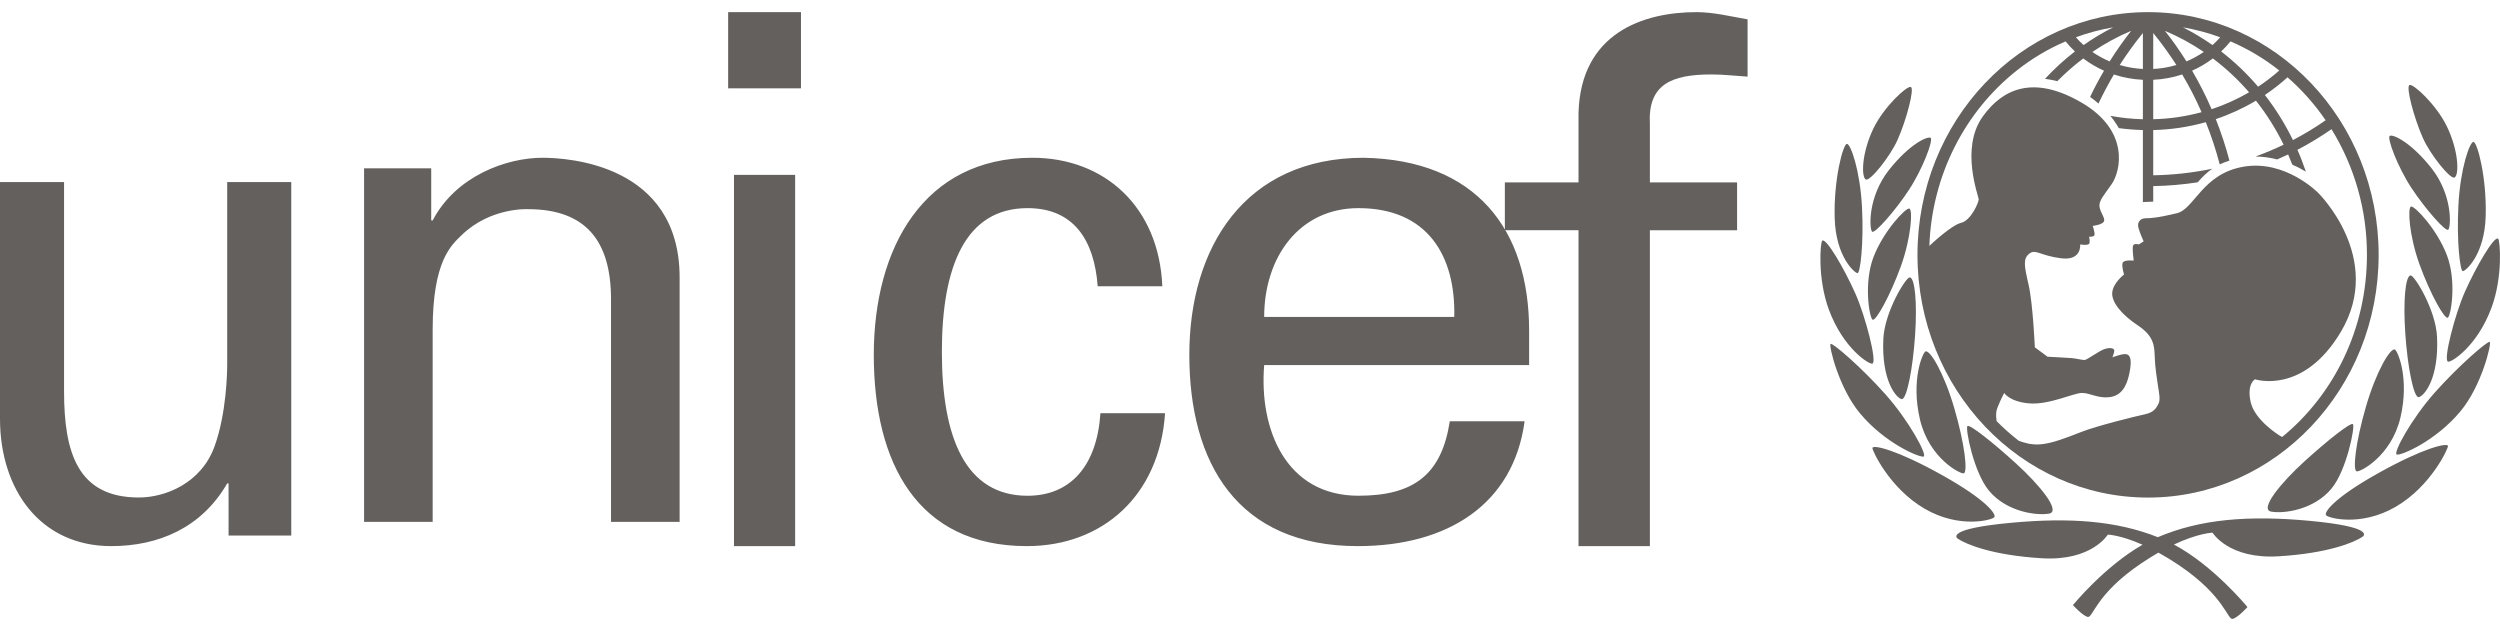
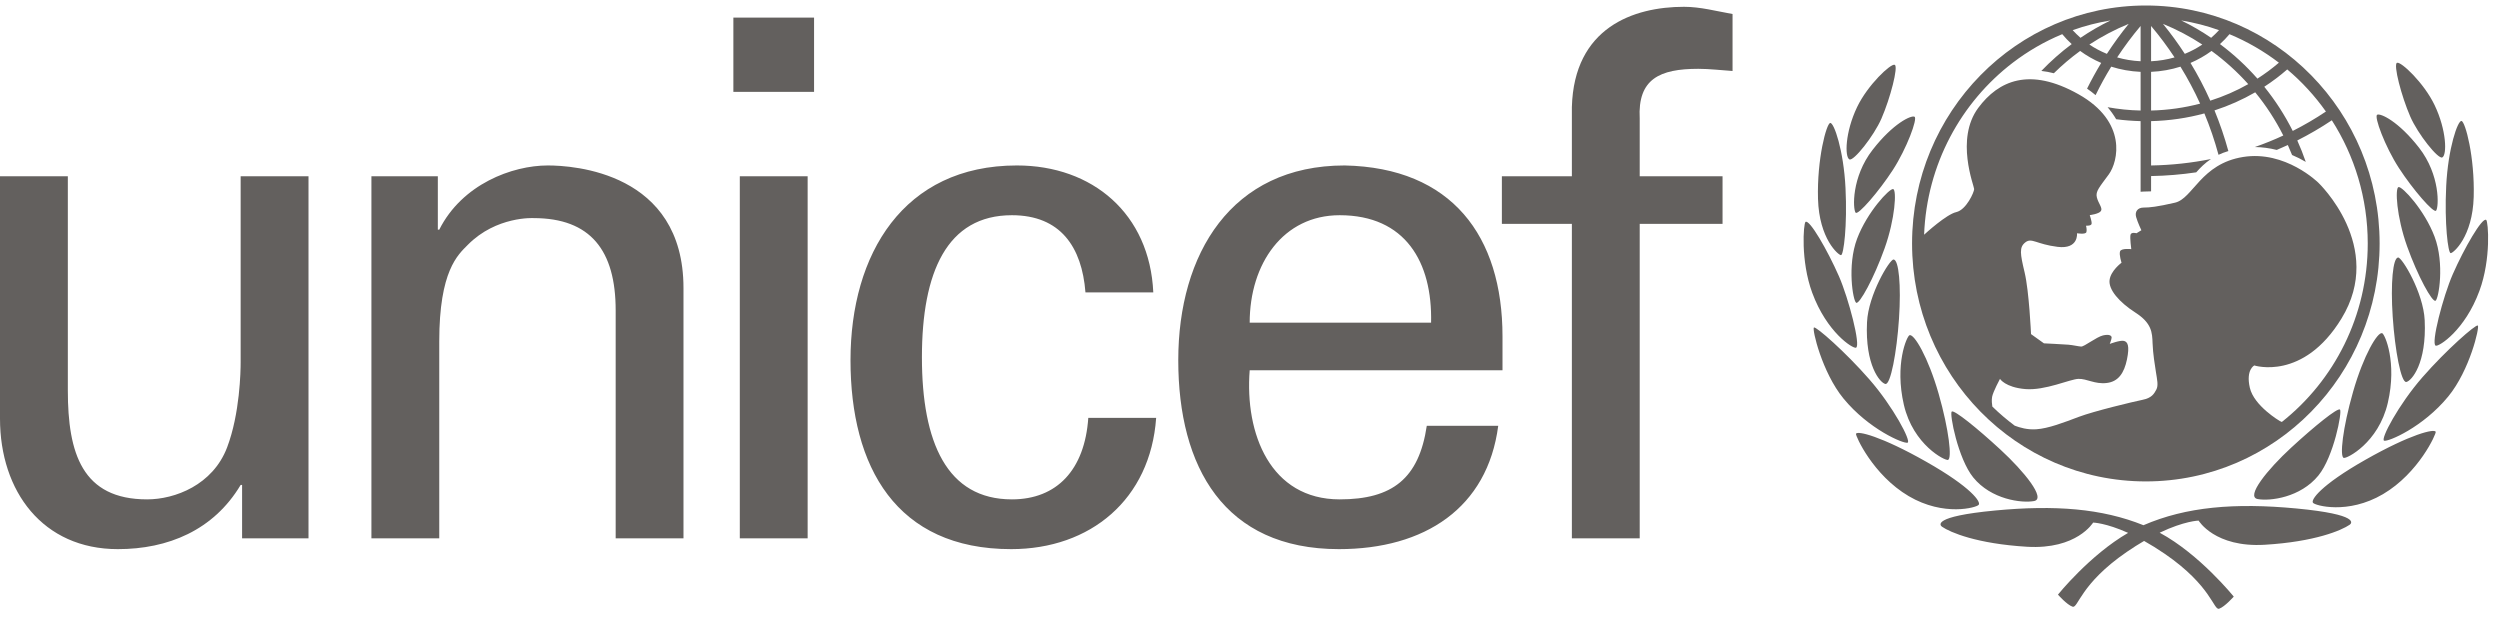
- <svg xmlns="http://www.w3.org/2000/svg" width="103" height="26" viewBox="0 0 103 26">
-   <g fill="#63605E" fill-rule="evenodd">
-     <path d="M83.17 18.158c.21.081.507.176.877.15.485-.03 1.123-.285 1.733-.523.608-.237 2.204-.635 2.583-.714.38-.08.472-.254.563-.43.091-.174.03-.428-.015-.73-.046-.3-.123-.777-.137-1.222-.015-.444-.03-.84-.699-1.285-.67-.444-1.095-.968-1.05-1.365.047-.397.486-.73.486-.73s-.106-.334-.06-.475c.046-.144.457-.096.457-.096s-.062-.477-.031-.604c.03-.126.243-.064.243-.064l.198-.125s-.152-.334-.214-.557c-.06-.221.062-.396.306-.396.243 0 .546-.033 1.277-.207.728-.175 1.048-1.635 2.765-1.92 1.718-.287 3.056 1.08 3.056 1.08s2.736 2.68.943 5.714c-1.558 2.63-3.543 1.968-3.543 1.968s-.348.174-.181.936c.166.762 1.215 1.397 1.215 1.397l.085.042c2.124-1.738 3.491-4.452 3.491-7.502a9.83 9.83 0 0 0-1.46-5.177c-.447.31-.916.594-1.404.849.13.292.244.593.347.9a4.37 4.37 0 0 0-.559-.289 10.985 10.985 0 0 0-.17-.42c-.15.072-.3.14-.452.205a3.764 3.764 0 0 0-.89-.12c.395-.144.781-.307 1.155-.486a9.999 9.999 0 0 0-1.14-1.815 8.487 8.487 0 0 1-1.654.761c.218.553.408 1.122.562 1.708-.147.047-.28.1-.4.158a14.414 14.414 0 0 0-.574-1.74 8.748 8.748 0 0 1-2.166.324v1.864a13.109 13.109 0 0 0 2.433-.27c-.248.17-.432.365-.6.559-.597.092-1.21.145-1.833.157v.64c-.095.007-.196.011-.303.011a.877.877 0 0 0-.123.008v-2.97a8.94 8.94 0 0 1-.992-.078 3.84 3.84 0 0 0-.348-.506c.434.08.883.128 1.34.14V3.288a4.477 4.477 0 0 1-1.195-.219c-.228.387-.44.786-.635 1.197a4.395 4.395 0 0 0-.345-.273c.176-.37.368-.73.574-1.08a4.304 4.304 0 0 1-.856-.505 9.798 9.798 0 0 0-1.069.937 3.913 3.913 0 0 0-.507-.097c.38-.41.793-.788 1.233-1.128a4.129 4.129 0 0 1-.385-.415 8.841 8.841 0 0 0-2.01 1.199c-2.103 1.662-3.496 4.273-3.603 7.228.055-.054.908-.857 1.305-.95.41-.095.729-.841.729-.968s-.776-2.1.167-3.414c.82-1.142 2.083-1.73 4.073-.571 1.993 1.16 1.612 2.826 1.232 3.366-.38.539-.547.714-.487.969.062.253.244.444.168.57-.076.128-.455.174-.455.174s.09.27.075.366c-.014.096-.227.079-.227.079s.046.158.014.27c-.03.111-.38.047-.38.047s.077.684-.791.571c-.865-.11-1.048-.396-1.306-.189-.258.207-.214.476-.03 1.27.182.793.259 2.587.259 2.587l.524.388s.797.04.986.056c.192.016.404.072.526.08.12.008.623-.405.889-.468.266-.064.349.016.349.087 0 .07-.077.27-.077.27s.426-.166.58-.128c.151.04.234.206.12.779-.114.57-.348.936-.828.991-.479.056-.798-.181-1.14-.175-.342.008-1.353.5-2.166.43-.814-.072-1.026-.43-1.026-.43s-.281.54-.32.756c-.025.144-.006.313.01.408.286.288.589.557.908.805zM88.287 1.36c-.342.42-.66.86-.954 1.318.302.091.623.147.954.163V1.361zm-1.37 1.17c.274-.436.571-.858.887-1.26a9.302 9.302 0 0 0-1.599.87c.22.151.458.283.712.39zm4.253-.123a4.33 4.33 0 0 1-.855.505c.297.508.567 1.037.804 1.587a8.143 8.143 0 0 0 1.543-.696 9.652 9.652 0 0 0-1.492-1.396zm-1.264.661a4.44 4.44 0 0 1-1.193.219v1.625a8.33 8.33 0 0 0 1.992-.29 14.09 14.09 0 0 0-.799-1.554zm-1.193-.227a3.99 3.99 0 0 0 .954-.163 14.68 14.68 0 0 0-.954-1.318v1.481zm1.37-.31c.253-.108.492-.24.712-.392a9.255 9.255 0 0 0-1.6-.869c.318.402.613.824.888 1.26zM88.5.5C93.748.5 98 4.979 98 10.5c0 5.52-4.252 10-9.5 10-5.25 0-9.5-4.48-9.5-10 0-5.521 4.25-10 9.5-10zm2.972 1.036a8.756 8.756 0 0 0-1.537-.41c.424.213.83.458 1.219.73.114-.1.22-.207.318-.32zm2.434 1.368a8.805 8.805 0 0 0-2.01-1.199 4.129 4.129 0 0 1-.384.415c.555.429 1.063.914 1.522 1.452.308-.203.6-.427.872-.668zm1.91 2.05a9.324 9.324 0 0 0-1.57-1.769 8.282 8.282 0 0 1-.933.729c.444.571.834 1.194 1.156 1.858.47-.246.92-.518 1.347-.817zm-8.752-3.828a8.71 8.71 0 0 0-1.538.41c.098.113.205.22.318.32a9.725 9.725 0 0 1 1.22-.73z" />
-     <path d="M101.912 5.847c.153.03.544 1.446.498 3.059-.045 1.612-.835 2.267-.942 2.267-.107 0-.26-1.187-.182-2.709.075-1.522.473-2.647.626-2.617m-.787 1.467c-.169.085-.996-.935-1.308-1.642-.363-.82-.705-2.108-.544-2.169.16-.06 1.102.807 1.538 1.704.494 1.019.51 2.01.314 2.107m-.254 2.147c-.094.12-.95-.853-1.521-1.72-.566-.86-1.025-2.077-.888-2.145.138-.069.872.266 1.714 1.332.868 1.099.81 2.389.695 2.533m-1.537-.952c.146-.037 1.063.921 1.477 2.002.413 1.08.167 2.504.039 2.578-.132.077-.729-.987-1.163-2.19-.436-1.202-.498-2.351-.353-2.39m3.588 1.324c.083.063.206 1.566-.276 2.855-.596 1.598-1.659 2.255-1.789 2.213-.207-.069.3-1.986.696-2.876.467-1.05 1.208-2.313 1.369-2.192m-3.266 6.53c-.215.045-.467-1.271-.558-2.626-.093-1.352.006-2.381.22-2.389.16-.006 1.034 1.415 1.088 2.526.083 1.741-.537 2.442-.75 2.488m-.91 2.366c-.162-.054.588-1.452 1.568-2.556.98-1.103 2.18-2.138 2.264-2.086.084.054-.328 1.805-1.209 2.862-1.033 1.24-2.463 1.834-2.624 1.78m-1.651.692c-.169-.045-.047-1.186.382-2.662.428-1.477 1.01-2.435 1.193-2.358.11.044.611 1.172.23 2.799-.384 1.629-1.699 2.268-1.805 2.22m-1.256 1.811c-.107-.106.29-.698 2.142-1.733 1.852-1.035 2.83-1.263 2.877-1.126.025.074-.688 1.658-2.157 2.51-1.443.837-2.785.457-2.862.35m-2.264-.152c-.505-.09.405-1.193 1.369-2.07.965-.875 1.898-1.613 1.997-1.536.1.075-.254 1.897-.88 2.654-.734.89-1.982 1.044-2.486.952m-1.576 4.417c-.23.077-.306-.911-2.218-2.206a10.4 10.4 0 0 0-.853-.522c-.221.126-.457.273-.708.442-1.912 1.293-1.988 2.282-2.217 2.206-.23-.076-.597-.487-.597-.487s1.306-1.598 2.868-2.486c-.913-.405-1.431-.417-1.431-.417s-.66 1.097-2.707.975c-2.05-.122-3.137-.578-3.474-.807-.081-.054-.428-.41 2.173-.653 2.442-.229 4.372-.083 6.068.591 1.742-.743 3.727-.91 6.263-.673 2.601.245 2.254.6 2.173.655-.336.23-1.423.685-3.473.806-2.047.122-2.708-.973-2.708-.973s-.579.011-1.592.488c1.635.868 3.03 2.576 3.03 2.576s-.366.41-.597.485M76.087 5.927c.153-.03.552 1.096.628 2.617.076 1.522-.076 2.71-.184 2.71-.107 0-.896-.654-.942-2.268-.045-1.613.345-3.028.498-3.059m.787 1.47c-.194-.098-.179-1.092.314-2.11.436-.897 1.378-1.764 1.538-1.703.161.061-.18 1.35-.542 2.168-.314.708-1.141 1.727-1.31 1.644m.252 2.146c-.113-.146-.17-1.434.697-2.535.842-1.064 1.576-1.4 1.714-1.33.137.067-.322 1.285-.888 2.145-.57.868-1.426 1.839-1.523 1.72m1.539-.95c.145.036.083 1.185-.353 2.388-.436 1.201-1.031 2.267-1.161 2.191-.131-.076-.376-1.5.037-2.579.414-1.081 1.331-2.04 1.477-2m-3.588 1.323c.161-.123.903 1.14 1.369 2.19.397.892.903 2.809.697 2.877-.131.043-1.194-.617-1.79-2.215-.48-1.287-.358-2.789-.276-2.852m3.267 6.528c-.214-.046-.834-.749-.75-2.489.055-1.11.927-2.532 1.086-2.526.214.009.314 1.038.221 2.39-.091 1.354-.343 2.67-.557 2.625m.91 2.367c-.16.052-1.591-.542-2.623-1.781-.881-1.057-1.294-2.809-1.21-2.861.085-.054 1.285.981 2.265 2.084.979 1.103 1.729 2.504 1.568 2.558m1.653.692c-.107.045-1.424-.594-1.805-2.222-.383-1.63.117-2.755.228-2.801.184-.076.765.883 1.193 2.36.429 1.476.552 2.617.384 2.663m1.255 1.81c-.077.106-1.42.488-2.862-.35-1.469-.852-2.181-2.438-2.157-2.51.045-.137 1.025.09 2.875 1.125 1.852 1.035 2.25 1.629 2.144 1.735m2.263-.152c-.504.09-1.75-.06-2.485-.95-.627-.758-.98-2.58-.88-2.657.099-.075 1.033.663 1.996 1.538.964.874 1.874 1.977 1.369 2.069M9.361 14.985c0 .348-.028 2.06-.528 3.424-.555 1.508-2.028 2.088-3.112 2.088-2.527 0-3.082-1.857-3.082-4.38V7.5H0v9.748c0 2.93 1.666 5.252 4.583 5.252 1.945 0 3.723-.755 4.778-2.583h.056v2.147H12V7.5H9.361v7.485zM17.766 6.936H15V21.5h2.826v-7.921c0-2.843.774-3.481 1.19-3.888 1.189-1.16 2.738-1.073 2.738-1.073 2.379 0 3.42 1.306 3.42 3.714V21.5H28V11.433C28 6.76 23.39 6.5 22.348 6.5c-1.488 0-3.571.755-4.522 2.583h-.06V6.936zM30 3.638h3V.5h-3v3.138zm.239 18.862h2.521V7.204H30.24V22.5zM47.888 11.793c-.14-3.279-2.384-5.293-5.356-5.293C38.075 6.5 36 10.199 36 14.62c0 4.451 1.794 7.88 6.307 7.88 3.114 0 5.468-2.075 5.693-5.475h-2.663c-.14 2.167-1.233 3.4-3.001 3.4-2.55 0-3.531-2.376-3.531-5.925 0-3.55.98-5.925 3.53-5.925 1.908 0 2.749 1.323 2.89 3.218h2.663zM52.084 13.057c0-2.466 1.449-4.482 3.885-4.482 2.836 0 4.008 1.955 3.947 4.482h-7.832zM63 15.04v-1.413c0-4.18-2.189-7.037-6.814-7.127C51.281 6.5 49 10.199 49 14.62c0 4.451 1.974 7.88 6.939 7.88 3.699 0 6.413-1.715 6.875-5.144h-3.082c-.34 2.196-1.48 3.068-3.763 3.068-2.992 0-4.101-2.736-3.885-5.384H63z" />
-     <path d="M67.975 22.5V9.486h3.593v-1.97h-3.593v-2.39c-.092-1.64.868-2.059 2.539-2.059.496 0 .991.06 1.486.09V.797C71.288.677 70.608.5 69.895.5c-2.198 0-4.768.865-4.86 4.148v2.867H62v1.97h3.035V22.5h2.94z" />
+ <svg xmlns="http://www.w3.org/2000/svg" width="104px" height="26px" viewBox="0 0 104 26" version="1.1">
+   <g id="todas-las-pantallas" stroke="none" stroke-width="1" fill="none" fill-rule="evenodd">
+     <g id="Desktop---Home_" transform="translate(-412, -2334)" fill="#63605E">
+       <g id="Group-15" transform="translate(412, 2334)">
+         <path d="M87.798,0.85 C87.256,0.938 86.73,1.074 86.223,1.255 C86.325,1.366 86.434,1.472 86.549,1.573 C86.947,1.303 87.364,1.061 87.798,0.85 Z M96.758,4.64 C96.297,3.988 95.756,3.399 95.149,2.888 C94.851,3.148 94.531,3.39 94.194,3.609 C94.65,4.174 95.048,4.79 95.378,5.447 C95.858,5.205 96.319,4.935 96.758,4.64 Z M94.802,2.608 C94.173,2.128 93.483,1.728 92.746,1.422 C92.625,1.567 92.492,1.705 92.351,1.834 C92.919,2.257 93.44,2.738 93.909,3.271 C94.224,3.069 94.523,2.848 94.802,2.608 Z M92.311,1.255 C91.805,1.074 91.279,0.938 90.736,0.85 C91.171,1.061 91.588,1.303 91.984,1.573 C92.1,1.472 92.21,1.366 92.311,1.255 Z M89.267,0.229 C94.64,0.229 98.992,4.663 98.992,10.128 C98.992,15.593 94.64,20.027 89.267,20.027 C83.894,20.027 79.542,15.593 79.542,10.128 C79.542,4.663 83.894,0.229 89.267,0.229 Z M90.888,2.24 C91.147,2.135 91.391,2.005 91.616,1.853 C91.102,1.516 90.554,1.227 89.979,0.992 C90.303,1.39 90.607,1.807 90.888,2.24 Z M89.485,2.548 C89.825,2.532 90.152,2.477 90.462,2.388 C90.161,1.933 89.835,1.496 89.485,1.081 L89.485,2.548 Z M90.707,2.773 C90.321,2.896 89.911,2.97 89.485,2.989 L89.485,4.598 C90.192,4.581 90.875,4.482 91.525,4.311 C91.284,3.78 91.01,3.266 90.707,2.773 Z M92,2.119 C91.732,2.316 91.438,2.483 91.125,2.618 C91.43,3.121 91.706,3.645 91.948,4.188 C92.506,4.01 93.035,3.779 93.527,3.5 C93.068,2.987 92.556,2.524 92,2.119 Z M87.646,2.24 C87.928,1.807 88.231,1.39 88.555,0.992 C87.98,1.227 87.433,1.516 86.918,1.853 C87.143,2.005 87.387,2.135 87.646,2.24 Z M89.049,1.081 C88.699,1.496 88.373,1.933 88.073,2.388 C88.383,2.477 88.71,2.532 89.049,2.548 L89.049,1.081 Z M83.812,17.708 C84.025,17.789 84.331,17.882 84.708,17.858 C85.206,17.827 85.86,17.575 86.481,17.34 C87.105,17.104 88.738,16.712 89.127,16.633 C89.516,16.555 89.609,16.382 89.703,16.208 C89.796,16.036 89.734,15.784 89.688,15.486 C89.641,15.187 89.563,14.716 89.547,14.276 C89.532,13.836 89.516,13.443 88.831,13.003 C88.147,12.563 87.711,12.045 87.758,11.652 C87.805,11.259 88.256,10.929 88.256,10.929 C88.256,10.929 88.147,10.599 88.194,10.458 C88.24,10.316 88.661,10.364 88.661,10.364 C88.661,10.364 88.598,9.892 88.629,9.766 C88.661,9.641 88.878,9.703 88.878,9.703 L89.081,9.578 C89.081,9.578 88.924,9.248 88.863,9.028 C88.801,8.808 88.924,8.635 89.174,8.635 C89.422,8.635 89.734,8.604 90.481,8.431 C91.228,8.258 91.554,6.812 93.313,6.53 C95.071,6.246 96.44,7.598 96.44,7.598 C96.44,7.598 99.241,10.253 97.404,13.254 C95.812,15.859 93.779,15.203 93.779,15.203 C93.779,15.203 93.421,15.376 93.593,16.13 C93.764,16.884 94.837,17.513 94.837,17.513 L94.924,17.554 C97.099,15.834 98.498,13.147 98.498,10.128 C98.498,8.24 97.947,6.477 97.004,5.004 C96.547,5.311 96.067,5.591 95.567,5.843 C95.698,6.134 95.816,6.431 95.92,6.735 C95.738,6.627 95.547,6.531 95.35,6.448 C95.294,6.308 95.236,6.17 95.174,6.033 C95.022,6.104 94.868,6.172 94.713,6.237 C94.411,6.161 94.104,6.12 93.801,6.117 C94.206,5.975 94.602,5.815 94.985,5.637 C94.66,4.993 94.268,4.391 93.817,3.84 C93.29,4.145 92.721,4.399 92.123,4.593 C92.348,5.14 92.541,5.705 92.7,6.284 C92.548,6.329 92.413,6.382 92.29,6.44 C92.13,5.849 91.934,5.275 91.702,4.718 C90.997,4.91 90.253,5.021 89.485,5.039 L89.485,6.884 C90.339,6.869 91.172,6.777 91.977,6.616 C91.721,6.785 91.533,6.977 91.363,7.169 C90.75,7.26 90.123,7.313 89.485,7.324 L89.485,7.96 C89.388,7.966 89.284,7.969 89.174,7.969 C89.13,7.969 89.089,7.972 89.049,7.977 L89.049,5.039 C88.705,5.03 88.366,5.004 88.033,4.96 C87.931,4.787 87.811,4.619 87.676,4.459 C88.122,4.54 88.58,4.588 89.049,4.598 L89.049,2.989 C88.624,2.97 88.213,2.896 87.827,2.773 C87.592,3.156 87.374,3.551 87.176,3.958 C87.063,3.862 86.945,3.772 86.822,3.687 C87.004,3.321 87.2,2.965 87.41,2.618 C87.095,2.483 86.802,2.316 86.534,2.119 C86.147,2.401 85.781,2.712 85.44,3.047 C85.268,3.003 85.095,2.97 84.92,2.951 C85.31,2.544 85.733,2.17 86.183,1.834 C86.042,1.705 85.91,1.567 85.789,1.421 C85.051,1.728 84.361,2.128 83.733,2.608 C81.579,4.255 80.153,6.839 80.043,9.764 C80.1,9.711 80.972,8.915 81.379,8.824 C81.799,8.729 82.125,7.991 82.125,7.865 C82.125,7.74 81.331,5.787 82.296,4.487 C83.137,3.356 84.428,2.774 86.466,3.921 C88.505,5.068 88.116,6.718 87.727,7.253 C87.338,7.786 87.166,7.96 87.229,8.211 C87.291,8.462 87.478,8.651 87.4,8.776 C87.322,8.902 86.934,8.949 86.934,8.949 C86.934,8.949 87.026,9.216 87.011,9.31 C86.995,9.404 86.778,9.389 86.778,9.389 C86.778,9.389 86.824,9.547 86.793,9.656 C86.762,9.766 86.404,9.703 86.404,9.703 C86.404,9.703 86.481,10.379 85.595,10.269 C84.708,10.159 84.522,9.877 84.257,10.08 C83.992,10.285 84.039,10.552 84.225,11.337 C84.412,12.123 84.491,13.899 84.491,13.899 L85.028,14.283 C85.028,14.283 85.844,14.323 86.039,14.339 C86.233,14.354 86.451,14.409 86.576,14.417 C86.7,14.426 87.214,14.017 87.485,13.953 C87.758,13.891 87.844,13.97 87.844,14.04 C87.844,14.111 87.766,14.307 87.766,14.307 C87.766,14.307 88.201,14.142 88.357,14.182 C88.513,14.221 88.598,14.386 88.482,14.951 C88.365,15.517 88.124,15.878 87.634,15.933 C87.143,15.989 86.816,15.752 86.466,15.761 C86.116,15.769 85.082,16.256 84.249,16.185 C83.417,16.114 83.199,15.761 83.199,15.761 C83.199,15.761 82.912,16.295 82.872,16.507 C82.846,16.65 82.866,16.818 82.881,16.913 C83.173,17.198 83.485,17.463 83.812,17.708 Z" id="Fill-15" />
+         <path d="M84.615,20.844 C84.102,20.938 82.833,20.781 82.087,19.862 C81.451,19.079 81.091,17.199 81.192,17.12 C81.293,17.041 82.243,17.803 83.222,18.707 C84.203,19.611 85.128,20.75 84.615,20.844 M82.312,21.001 C82.235,21.111 80.87,21.504 79.402,20.639 C77.909,19.76 77.184,18.123 77.209,18.047 C77.255,17.906 78.252,18.141 80.134,19.21 C82.017,20.278 82.421,20.891 82.312,21.001 M81.037,19.132 C80.928,19.178 79.589,18.518 79.2,16.837 C78.812,15.155 79.322,13.993 79.434,13.946 C79.621,13.867 80.212,14.858 80.648,16.381 C81.083,17.906 81.208,19.084 81.037,19.132 M79.356,18.416 C79.192,18.471 77.738,17.858 76.688,16.577 C75.793,15.486 75.373,13.679 75.459,13.623 C75.544,13.569 76.765,14.637 77.761,15.777 C78.757,16.915 79.519,18.361 79.356,18.416 M78.431,15.973 C78.212,15.926 77.582,15.201 77.668,13.404 C77.722,12.257 78.61,10.789 78.772,10.795 C78.99,10.803 79.092,11.867 78.998,13.262 C78.905,14.66 78.648,16.02 78.431,15.973 M75.109,9.232 C75.272,9.106 76.026,10.411 76.501,11.494 C76.903,12.415 77.419,14.394 77.209,14.465 C77.076,14.509 75.996,13.828 75.388,12.178 C74.899,10.85 75.025,9.297 75.109,9.232 M78.757,7.865 C78.905,7.905 78.842,9.091 78.399,10.332 C77.956,11.573 77.349,12.673 77.217,12.595 C77.084,12.516 76.835,11.047 77.255,9.931 C77.675,8.816 78.609,7.825 78.757,7.865 M77.193,8.847 C77.076,8.698 77.018,7.366 77.902,6.231 C78.757,5.131 79.504,4.785 79.644,4.856 C79.784,4.927 79.317,6.184 78.742,7.071 C78.161,7.967 77.29,8.971 77.193,8.847 M76.936,6.631 C76.737,6.531 76.753,5.506 77.255,4.455 C77.699,3.529 78.656,2.633 78.819,2.695 C78.982,2.758 78.636,4.089 78.267,4.935 C77.948,5.665 77.107,6.718 76.936,6.631 M76.135,5.115 C76.291,5.084 76.695,6.247 76.773,7.818 C76.852,9.389 76.695,10.615 76.586,10.615 C76.478,10.615 75.676,9.939 75.629,8.274 C75.583,6.607 75.98,5.146 76.135,5.115 M92.317,25.322 C92.084,25.401 92.006,24.38 90.061,23.043 C89.751,22.831 89.461,22.653 89.194,22.503 C88.969,22.635 88.728,22.785 88.474,22.96 C86.529,24.296 86.451,25.318 86.218,25.238 C85.984,25.161 85.611,24.736 85.611,24.736 C85.611,24.736 86.938,23.086 88.53,22.168 C87.599,21.75 87.074,21.739 87.074,21.739 C87.074,21.739 86.401,22.87 84.32,22.745 C82.235,22.619 81.13,22.148 80.788,21.912 C80.705,21.856 80.352,21.488 82.997,21.237 C85.481,21.001 87.443,21.153 89.168,21.849 C90.941,21.082 92.958,20.909 95.538,21.153 C98.183,21.405 97.83,21.772 97.747,21.829 C97.405,22.064 96.3,22.537 94.216,22.662 C92.134,22.787 91.462,21.657 91.462,21.657 C91.462,21.657 90.874,21.668 89.842,22.161 C91.505,23.055 92.924,24.819 92.924,24.819 C92.924,24.819 92.55,25.243 92.317,25.322 M93.92,20.761 C93.406,20.666 94.332,19.527 95.312,18.624 C96.293,17.72 97.241,16.958 97.343,17.036 C97.444,17.115 97.084,18.996 96.448,19.778 C95.701,20.698 94.433,20.855 93.92,20.761 M96.223,20.918 C96.114,20.808 96.518,20.195 98.401,19.127 C100.284,18.058 101.279,17.822 101.326,17.964 C101.352,18.04 100.626,19.677 99.132,20.557 C97.665,21.42 96.3,21.027 96.223,20.918 M97.499,19.048 C97.327,19.001 97.452,17.822 97.888,16.298 C98.323,14.774 98.915,13.785 99.101,13.862 C99.213,13.91 99.724,15.073 99.334,16.754 C98.946,18.435 97.607,19.095 97.499,19.048 M99.179,18.333 C99.016,18.278 99.778,16.832 100.774,15.693 C101.769,14.554 102.991,13.486 103.077,13.541 C103.162,13.596 102.743,15.403 101.847,16.494 C100.797,17.775 99.343,18.388 99.179,18.333 M100.105,15.89 C99.887,15.936 99.63,14.578 99.537,13.179 C99.443,11.783 99.545,10.72 99.763,10.712 C99.925,10.706 100.813,12.174 100.867,13.32 C100.953,15.118 100.323,15.842 100.105,15.89 M103.427,9.149 C103.511,9.214 103.636,10.766 103.146,12.095 C102.54,13.745 101.459,14.426 101.326,14.381 C101.116,14.31 101.632,12.331 102.034,11.411 C102.509,10.327 103.263,9.023 103.427,9.149 M99.778,7.782 C99.926,7.742 100.859,8.732 101.279,9.848 C101.7,10.964 101.45,12.432 101.319,12.511 C101.186,12.59 100.579,11.49 100.136,10.249 C99.693,9.007 99.63,7.821 99.778,7.782 M101.342,8.763 C101.245,8.887 100.374,7.883 99.794,6.988 C99.218,6.1 98.751,4.844 98.891,4.773 C99.031,4.702 99.778,5.047 100.634,6.147 C101.517,7.283 101.459,8.614 101.342,8.763 M101.599,6.549 C101.427,6.634 100.587,5.582 100.268,4.851 C99.899,4.006 99.553,2.675 99.716,2.612 C99.879,2.55 100.836,3.445 101.279,4.372 C101.782,5.423 101.798,6.448 101.599,6.549 M102.4,5.032 C102.556,5.064 102.952,6.525 102.906,8.19 C102.859,9.856 102.058,10.531 101.948,10.531 C101.84,10.531 101.684,9.306 101.762,7.734 C101.84,6.163 102.244,5.001 102.4,5.032" id="Fill-16" />
+         <path d="M68.212,22.394 L68.212,9.314 L71.658,9.314 L71.658,7.334 L68.212,7.334 L68.212,4.933 C68.123,3.283 69.044,2.863 70.648,2.863 C71.124,2.863 71.599,2.923 72.074,2.953 L72.074,0.583 C71.391,0.463 70.737,0.283 70.054,0.283 C67.945,0.283 65.479,1.153 65.39,4.453 L65.39,7.334 L62.478,7.334 L62.478,9.314 L65.39,9.314 L65.39,22.394 L68.212,22.394 Z M51.987,13.424 C51.987,10.964 53.383,8.953 55.73,8.953 C58.463,8.953 59.592,10.903 59.533,13.424 L51.987,13.424 Z M62.504,15.404 L62.504,13.993 C62.504,9.823 60.395,6.973 55.938,6.883 C51.214,6.883 49.016,10.573 49.016,14.984 C49.016,19.424 50.918,22.844 55.7,22.844 C59.266,22.844 61.879,21.134 62.326,17.714 L59.354,17.714 C59.028,19.904 57.928,20.774 55.73,20.774 C52.849,20.774 51.779,18.044 51.987,15.404 L62.504,15.404 Z M47.977,12.163 C47.828,8.894 45.452,6.883 42.303,6.883 C37.58,6.883 35.381,10.573 35.381,14.984 C35.381,19.424 37.282,22.844 42.065,22.844 C45.363,22.844 47.858,20.774 48.096,17.384 L45.273,17.384 C45.125,19.544 43.967,20.774 42.095,20.774 C39.391,20.774 38.352,18.404 38.352,14.863 C38.352,11.323 39.391,8.953 42.095,8.953 C44.115,8.953 45.007,10.273 45.155,12.163 L47.977,12.163 Z M30.508,3.822 L33.865,3.822 L33.865,0.733 L30.508,0.733 L30.508,3.822 Z M30.776,22.394 L33.598,22.394 L33.598,7.334 L30.776,7.334 L30.776,22.394 Z M18.214,7.334 L15.451,7.334 L15.451,22.394 L18.273,22.394 L18.273,14.204 C18.273,11.263 19.046,10.603 19.462,10.184 C20.65,8.984 22.195,9.073 22.195,9.073 C24.572,9.073 25.612,10.423 25.612,12.914 L25.612,22.394 L28.433,22.394 L28.433,11.984 C28.433,7.153 23.829,6.883 22.79,6.883 C21.304,6.883 19.224,7.663 18.273,9.554 L18.214,9.554 L18.214,7.334 Z M10.011,15.073 C10.011,15.434 9.982,17.203 9.447,18.614 C8.853,20.174 7.279,20.774 6.12,20.774 C3.416,20.774 2.822,18.854 2.822,16.243 L2.822,7.334 L8.17124146e-13,7.334 L8.17124146e-13,17.413 C8.17124146e-13,20.444 1.782,22.844 4.902,22.844 C6.981,22.844 8.883,22.064 10.011,20.174 L10.071,20.174 L10.071,22.394 L12.834,22.394 L12.834,7.334 L10.011,7.334 L10.011,15.073 Z" id="Fill-17" />
+       </g>
+     </g>
  </g>
</svg>
